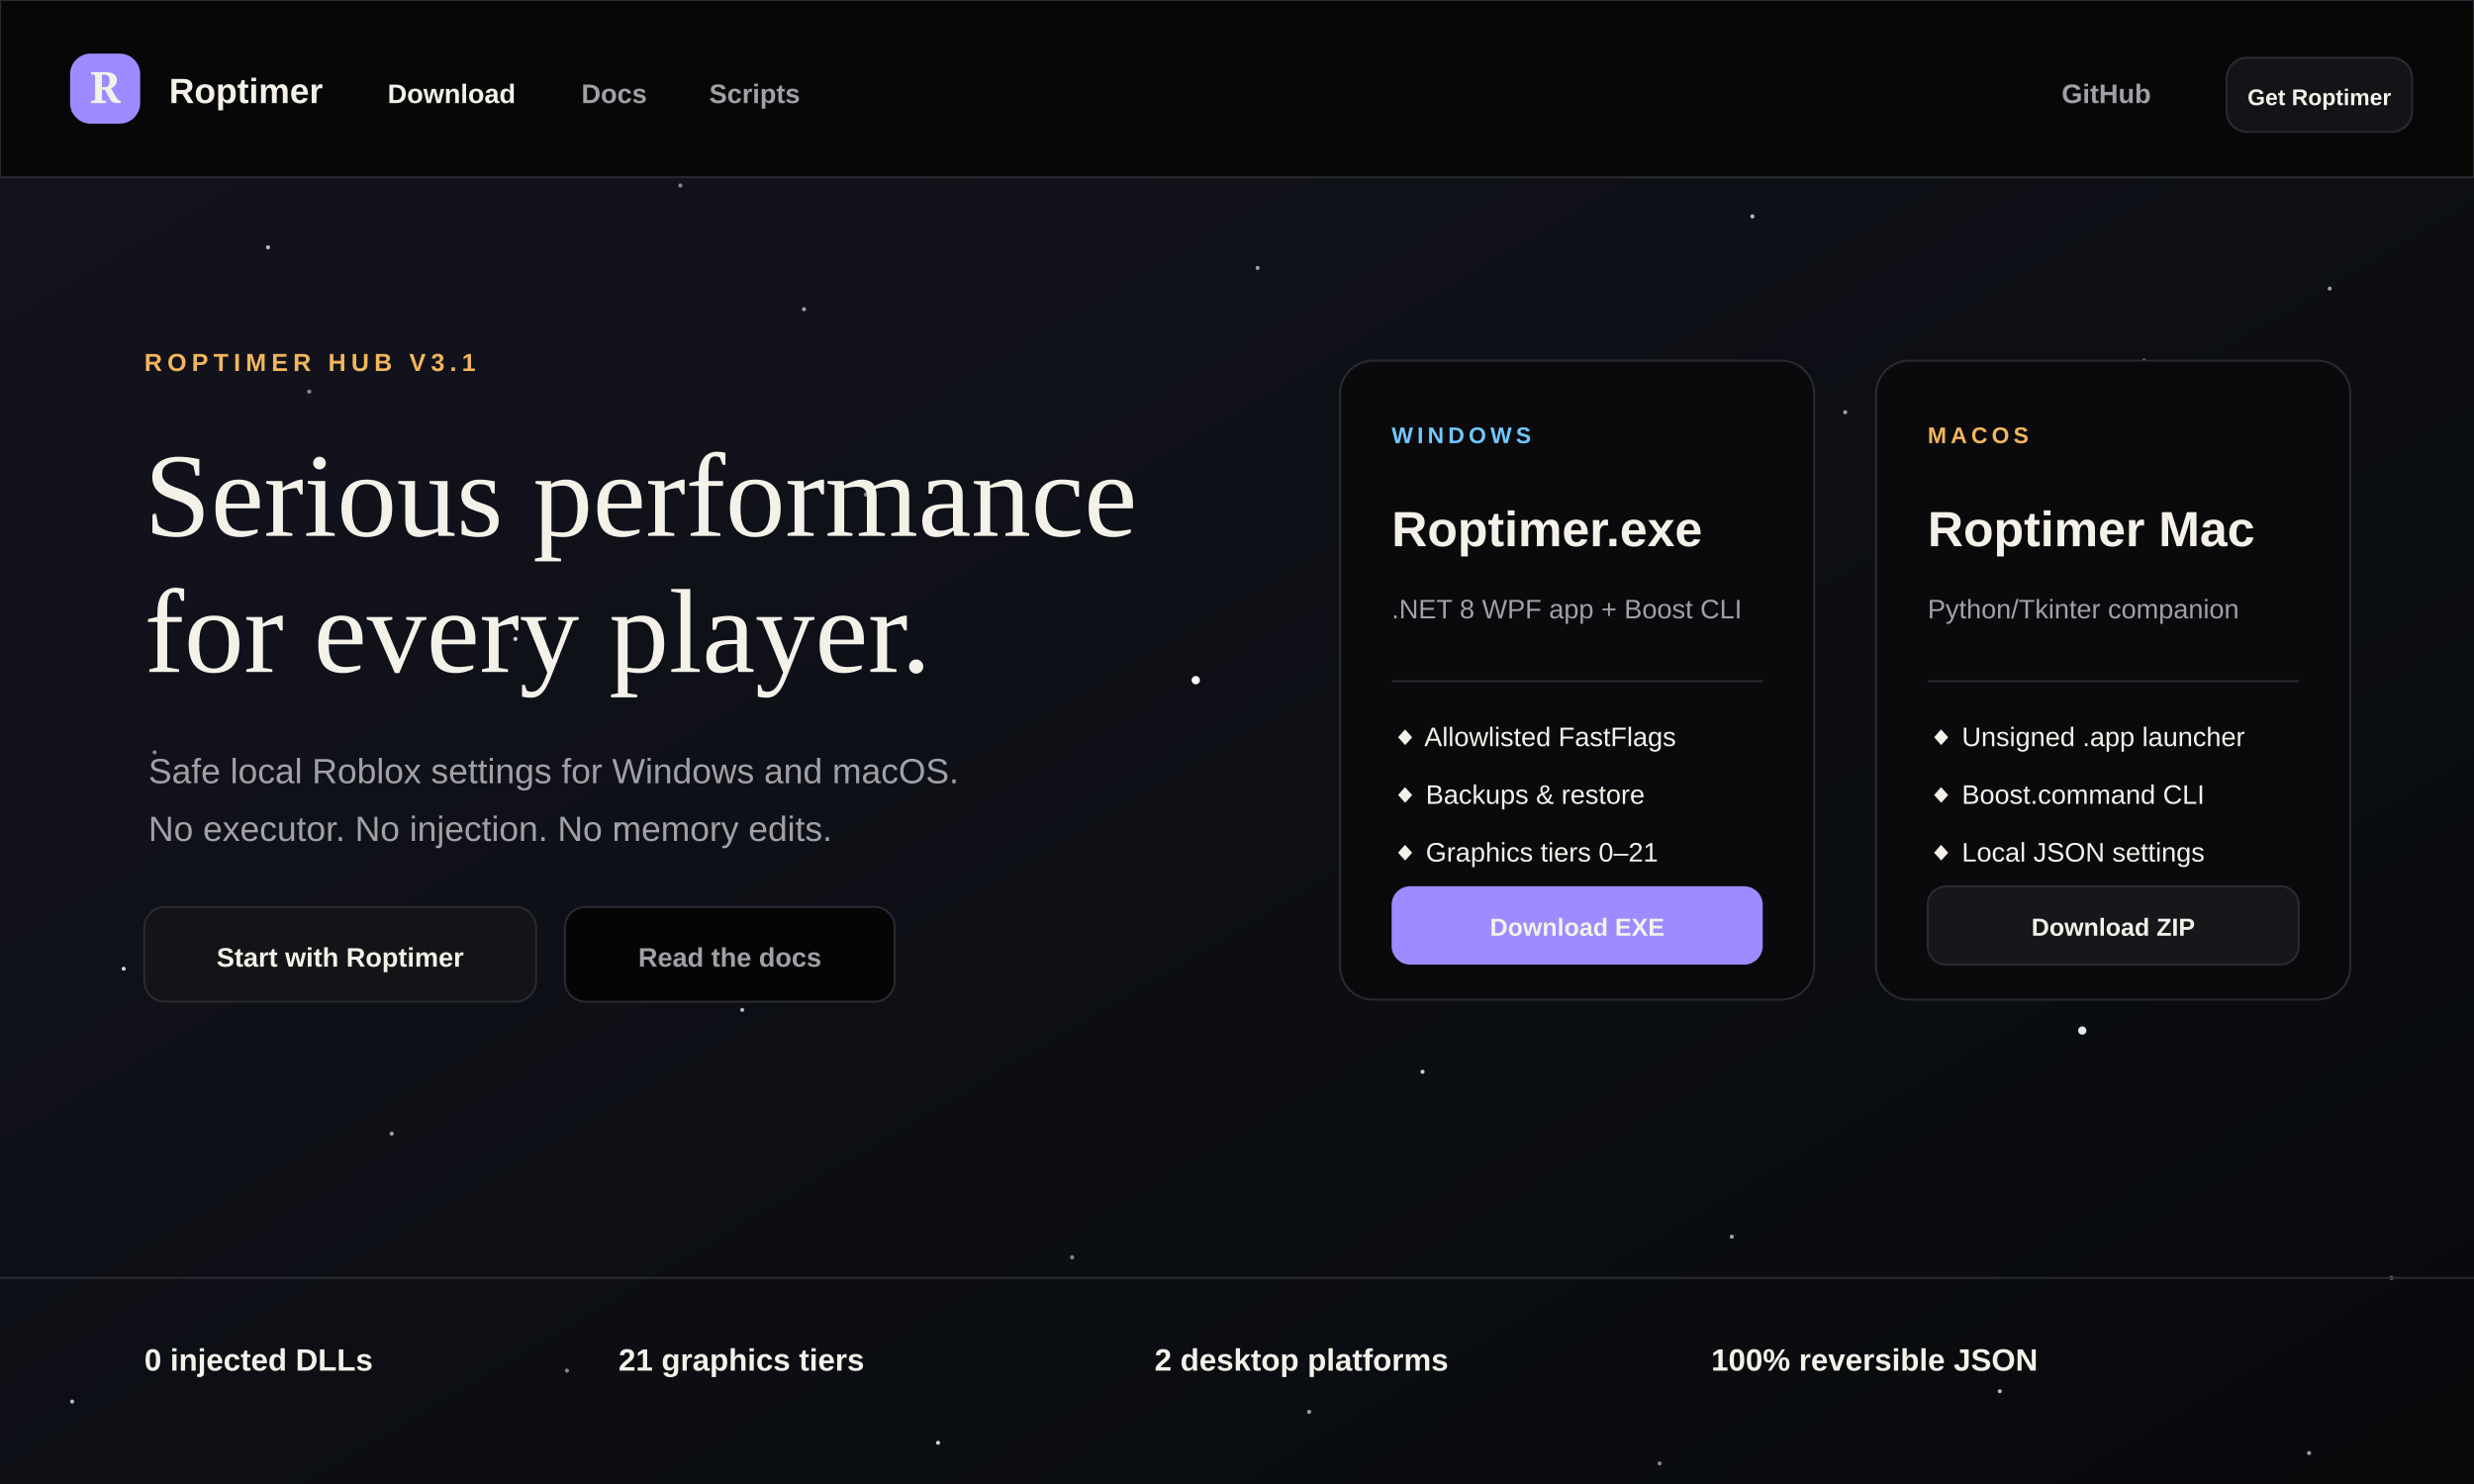
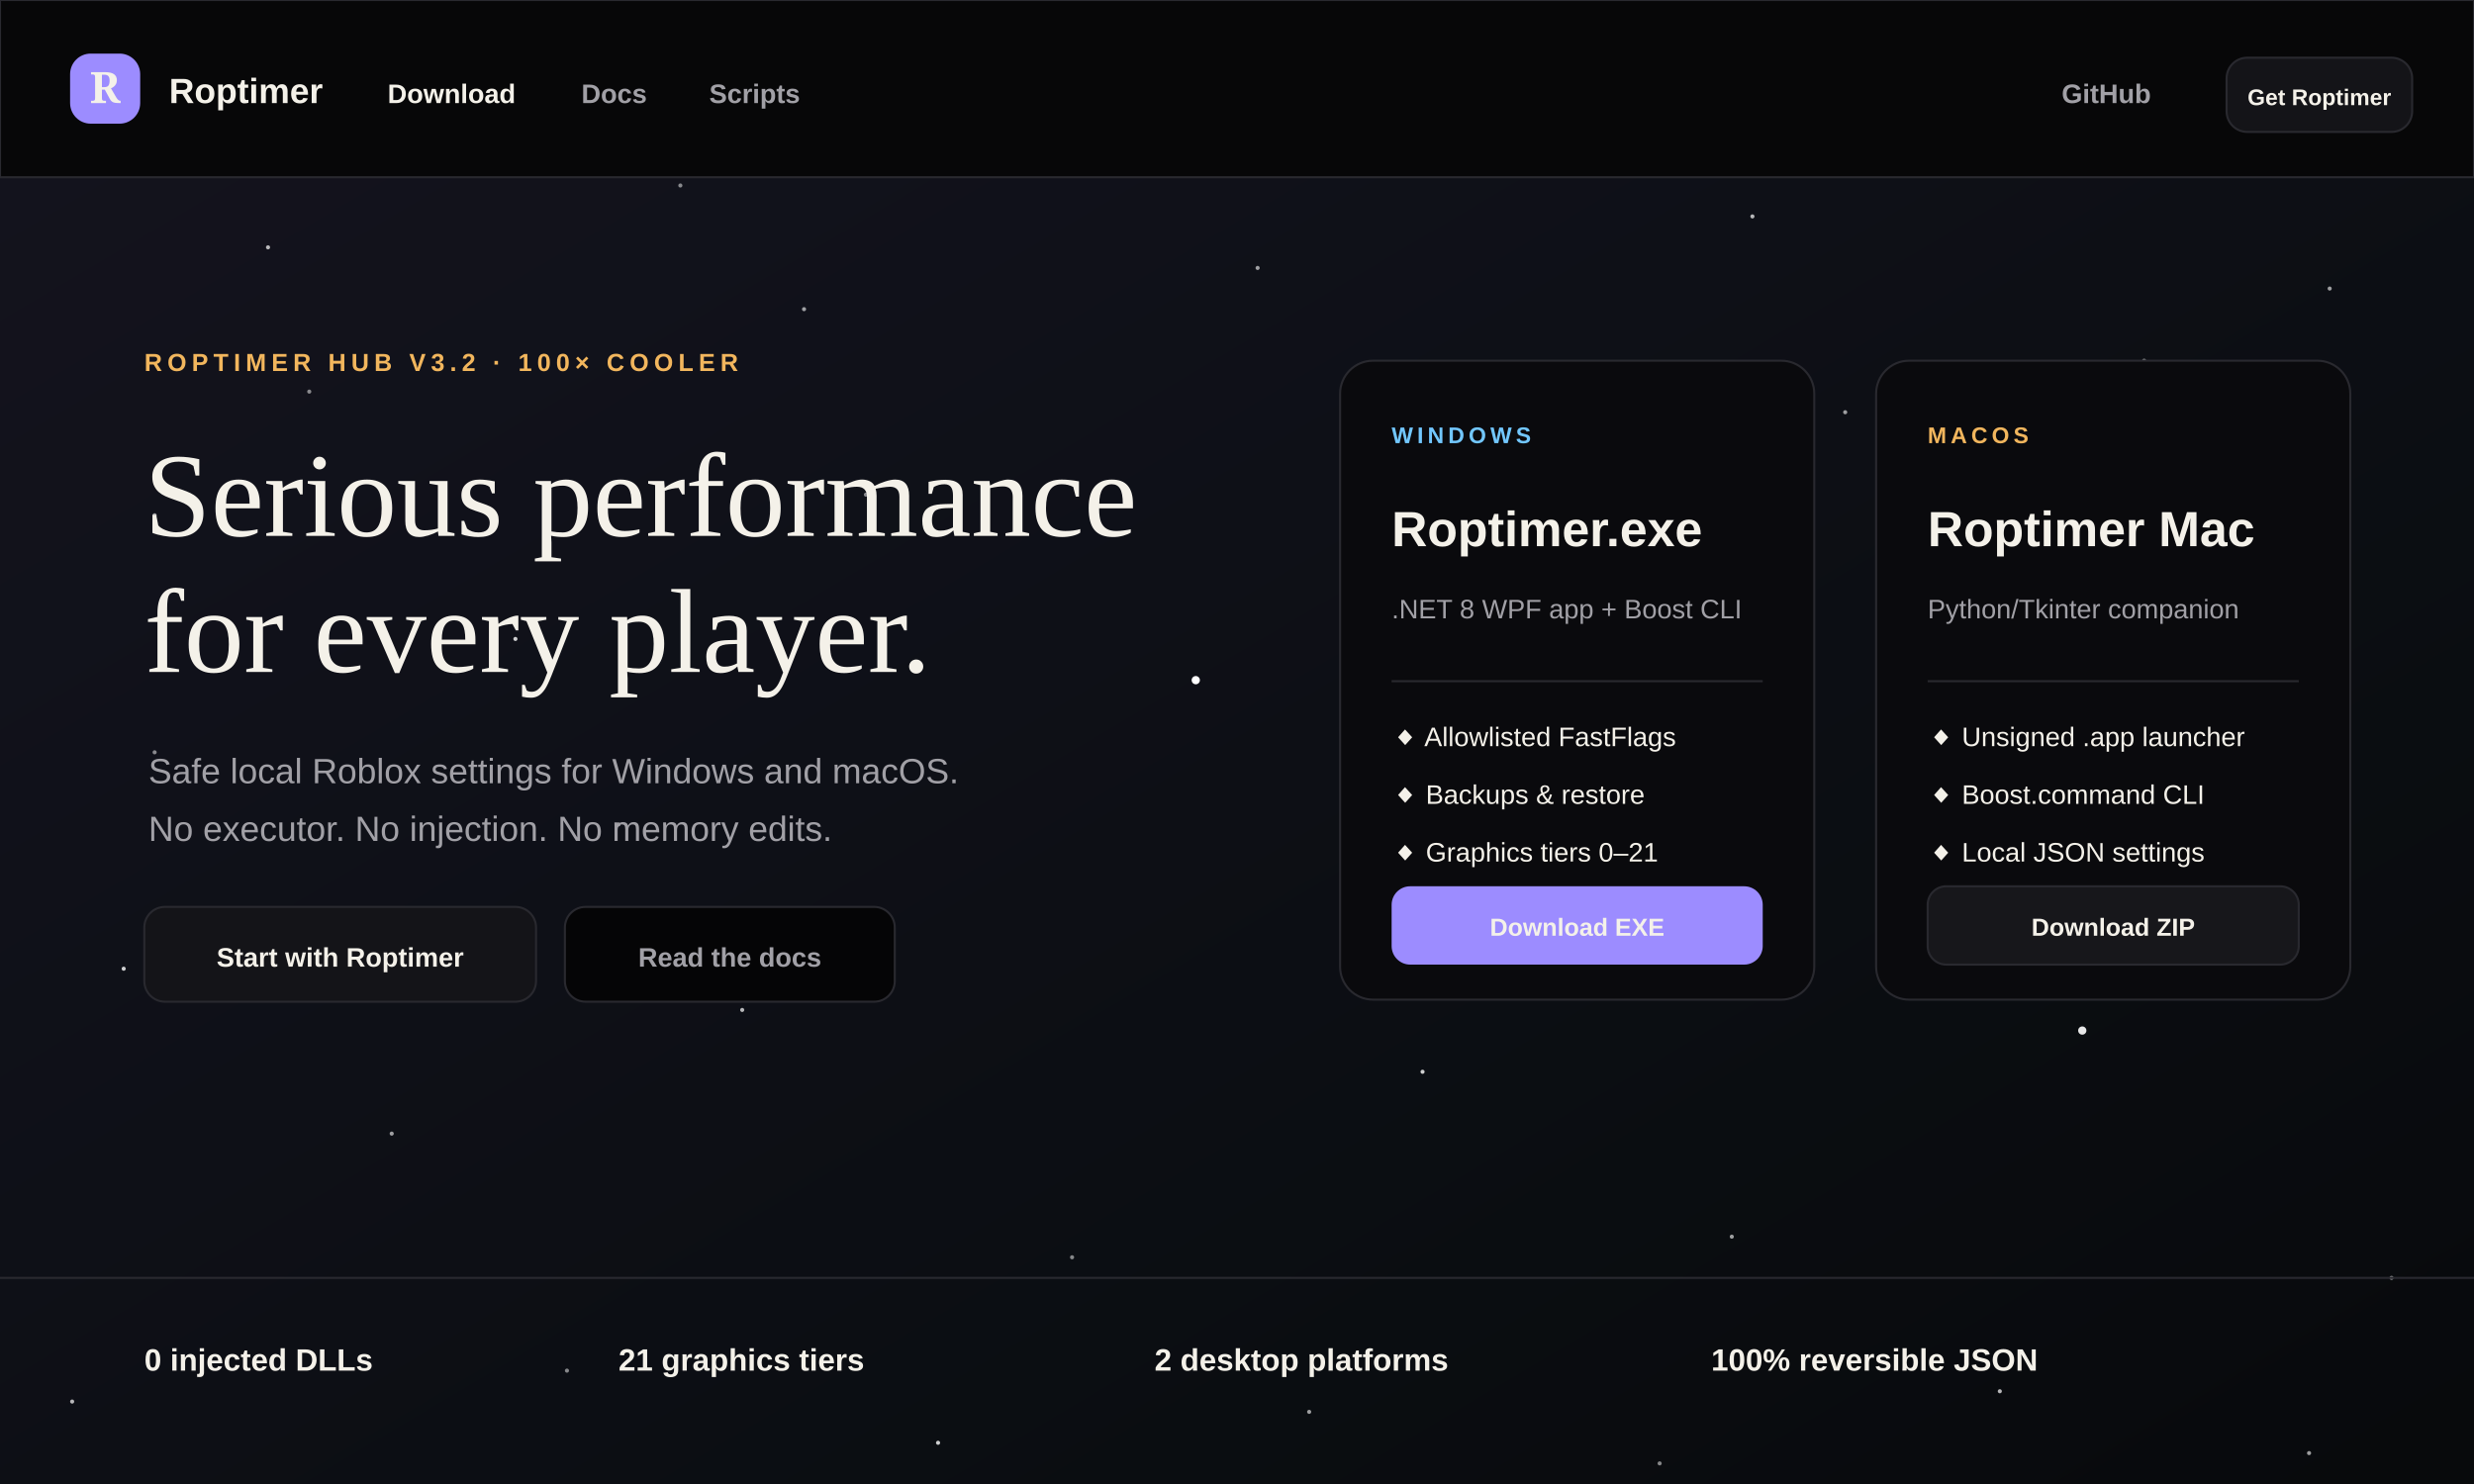
<svg xmlns="http://www.w3.org/2000/svg" width="1200" height="720" viewBox="0 0 1200 720" role="img" aria-label="Roptimer Sirius dark Download tab">
  <defs>
    <linearGradient id="grad" x1="0" y1="0" x2="1" y2="1">
      <stop offset="0" stop-color="#9c8cff" stop-opacity=".22" />
      <stop offset="1" stop-color="#72c7ff" stop-opacity=".05" />
    </linearGradient>
    <linearGradient id="progress" x1="0" y1="0" x2="1" y2="0">
      <stop offset="0" stop-color="#9c8cff" />
      <stop offset="1" stop-color="#72c7ff" />
    </linearGradient>
    <filter id="softGlow" x="-50%" y="-50%" width="200%" height="200%">
      <feGaussianBlur stdDeviation="18" result="blur" />
      <feMerge>
        <feMergeNode in="blur" />
        <feMergeNode in="SourceGraphic" />
      </feMerge>
    </filter>
  </defs>
  <rect x="0" y="0" width="1200" height="720" rx="0" fill="#050506" opacity="1" />
  <rect x="0" y="0" width="1200" height="720" rx="0" fill="url(#grad)" opacity="0.45" />
  <circle cx="45" cy="60" r="2" fill="#ffffff" opacity="1.0" />
  <circle cx="130" cy="120" r="1" fill="#ffffff" opacity="0.7" />
  <circle cx="210" cy="44" r="1" fill="#ffffff" opacity="0.8" />
  <circle cx="330" cy="90" r="1" fill="#ffffff" opacity="0.5" />
  <circle cx="470" cy="55" r="2" fill="#ffffff" opacity="0.9" />
  <circle cx="610" cy="130" r="1" fill="#ffffff" opacity="0.6" />
  <circle cx="720" cy="45" r="2" fill="#ffffff" opacity="1.0" />
  <circle cx="850" cy="105" r="1" fill="#ffffff" opacity="0.7" />
  <circle cx="990" cy="60" r="1" fill="#ffffff" opacity="0.8" />
  <circle cx="1130" cy="140" r="1" fill="#ffffff" opacity="0.6" />
  <circle cx="75" cy="250" r="1" fill="#ffffff" opacity="0.6" />
  <circle cx="250" cy="310" r="1" fill="#ffffff" opacity="0.8" />
  <circle cx="420" cy="240" r="1" fill="#ffffff" opacity="0.5" />
  <circle cx="580" cy="330" r="2" fill="#ffffff" opacity="9" />
  <circle cx="760" cy="270" r="1" fill="#ffffff" opacity="0.6" />
  <circle cx="920" cy="350" r="1" fill="#ffffff" opacity="0.8" />
  <circle cx="1080" cy="260" r="1" fill="#ffffff" opacity="0.5" />
  <circle cx="60" cy="470" r="1" fill="#ffffff" opacity="0.8" />
  <circle cx="190" cy="550" r="1" fill="#ffffff" opacity="0.6" />
  <circle cx="360" cy="490" r="1" fill="#ffffff" opacity="0.7" />
  <circle cx="520" cy="610" r="1" fill="#ffffff" opacity="0.5" />
  <circle cx="690" cy="520" r="1" fill="#ffffff" opacity="0.8" />
  <circle cx="840" cy="600" r="1" fill="#ffffff" opacity="0.6" />
  <circle cx="1010" cy="500" r="2" fill="#ffffff" opacity="0.9" />
  <circle cx="1160" cy="620" r="1" fill="#ffffff" opacity="0.5" />
  <circle cx="35" cy="680" r="1" fill="#ffffff" opacity="0.7" />
  <circle cx="275" cy="665" r="1" fill="#ffffff" opacity="0.5" />
  <circle cx="455" cy="700" r="1" fill="#ffffff" opacity="0.8" />
  <circle cx="635" cy="685" r="1" fill="#ffffff" opacity="0.6" />
  <circle cx="805" cy="710" r="1" fill="#ffffff" opacity="0.5" />
  <circle cx="970" cy="675" r="1" fill="#ffffff" opacity="0.7" />
  <circle cx="1120" cy="705" r="1" fill="#ffffff" opacity="0.6" />
  <circle cx="150" cy="190" r="1" fill="#ffffff" opacity="0.5" />
  <circle cx="390" cy="150" r="1" fill="#ffffff" opacity="0.6" />
  <circle cx="660" cy="190" r="1" fill="#ffffff" opacity="0.5" />
  <circle cx="895" cy="200" r="1" fill="#ffffff" opacity="0.6" />
  <circle cx="1040" cy="175" r="1" fill="#ffffff" opacity="0.5" />
  <circle cx="75" cy="365" r="1" fill="#ffffff" opacity="0.5" />
  <circle cx="300" cy="400" r="1" fill="#ffffff" opacity="0.6" />
  <circle cx="735" cy="390" r="1" fill="#ffffff" opacity="0.5" />
  <rect x="0" y="0" width="1200" height="86" rx="0" fill="#070708" stroke="#29292f" stroke-width="1" opacity="1" />
  <rect x="34" y="26" width="34" height="34" rx="10" fill="#9c8cff" opacity="1" />
  <text x="51" y="50" font-size="21" fill="#f4f1e9" font-weight="900" font-family="Georgia, serif" text-anchor="middle" opacity="1">R</text>
  <text x="82" y="50" font-size="17" fill="#f4f1e9" font-weight="700" font-family="Arial, Helvetica, sans-serif" text-anchor="start" opacity="1">Roptimer</text>
  <text x="188" y="50" font-size="13" fill="#f4f1e9" font-weight="700" font-family="Arial, Helvetica, sans-serif" text-anchor="start" opacity="1">Download</text>
  <text x="282" y="50" font-size="13" fill="#a1a0a6" font-weight="700" font-family="Arial, Helvetica, sans-serif" text-anchor="start" opacity="1">Docs</text>
  <text x="344" y="50" font-size="13" fill="#a1a0a6" font-weight="700" font-family="Arial, Helvetica, sans-serif" text-anchor="start" opacity="1">Scripts</text>
  <text x="1000" y="50" font-size="13" fill="#a1a0a6" font-weight="700" font-family="Arial, Helvetica, sans-serif" text-anchor="start" opacity="1">GitHub</text>
  <rect x="1080" y="28" width="90" height="36" rx="10" fill="#141418" stroke="#29292f" stroke-width="1" opacity="1" />
  <text x="1125" y="51" font-size="11" fill="#f4f1e9" font-weight="700" font-family="Arial, Helvetica, sans-serif" text-anchor="middle" opacity="1">Get Roptimer</text>
-   <text x="70" y="180" font-size="12" fill="#f2b65d" font-weight="800" font-family="Arial, Helvetica, sans-serif" text-anchor="start" opacity="1" letter-spacing="2.5">ROPTIMER HUB V3.1</text>
+   <text x="70" y="180" font-size="12" fill="#f2b65d" font-weight="800" font-family="Arial, Helvetica, sans-serif" text-anchor="start" opacity="1" letter-spacing="2.5">ROPTIMER HUB V3.2 · 100× COOLER</text>
  <text x="70" y="260" font-size="58" fill="#f4f1e9" font-weight="400" font-family="Georgia, 'Times New Roman', serif" text-anchor="start" opacity="1">Serious performance</text>
  <text x="70" y="326" font-size="58" fill="#f4f1e9" font-weight="400" font-family="Georgia, 'Times New Roman', serif" text-anchor="start" opacity="1">for every player.</text>
  <text x="72" y="380" font-size="17" fill="#a1a0a6" font-weight="400" font-family="Arial, Helvetica, sans-serif" text-anchor="start" opacity="1">Safe local Roblox settings for Windows and macOS.</text>
  <text x="72" y="408" font-size="17" fill="#a1a0a6" font-weight="400" font-family="Arial, Helvetica, sans-serif" text-anchor="start" opacity="1">No executor. No injection. No memory edits.</text>
  <rect x="70" y="440" width="190" height="46" rx="10" fill="#141418" stroke="#29292f" stroke-width="1" opacity="1" />
  <text x="165" y="469" font-size="13" fill="#f4f1e9" font-weight="700" font-family="Arial, Helvetica, sans-serif" text-anchor="middle" opacity="1">Start with Roptimer</text>
  <rect x="274" y="440" width="160" height="46" rx="10" fill="#050506" stroke="#29292f" stroke-width="1" opacity="1" />
  <text x="354" y="469" font-size="13" fill="#a1a0a6" font-weight="700" font-family="Arial, Helvetica, sans-serif" text-anchor="middle" opacity="1">Read the docs</text>
  <rect x="650" y="175" width="230" height="310" rx="16" fill="#0a0a0d" stroke="#29292f" stroke-width="1" opacity="1" />
  <rect x="910" y="175" width="230" height="310" rx="16" fill="#0a0a0d" stroke="#29292f" stroke-width="1" opacity="1" />
  <text x="675" y="215" font-size="11" fill="#72c7ff" font-weight="800" font-family="Arial, Helvetica, sans-serif" text-anchor="start" opacity="1" letter-spacing="2">WINDOWS</text>
  <text x="675" y="265" font-size="24" fill="#f4f1e9" font-weight="700" font-family="Arial, Helvetica, sans-serif" text-anchor="start" opacity="1">Roptimer.exe</text>
  <text x="675" y="300" font-size="13" fill="#a1a0a6" font-weight="400" font-family="Arial, Helvetica, sans-serif" text-anchor="start" opacity="1">.NET 8 WPF app + Boost CLI</text>
  <rect x="675" y="330" width="180" height="1" rx="0" fill="#29292f" opacity="1" />
  <text x="675" y="362" font-size="13" fill="#f4f1e9" font-weight="400" font-family="Arial, Helvetica, sans-serif" text-anchor="start" opacity="1">◆  Allowlisted FastFlags</text>
  <text x="675" y="390" font-size="13" fill="#f4f1e9" font-weight="400" font-family="Arial, Helvetica, sans-serif" text-anchor="start" opacity="1">◆  Backups &amp; restore</text>
  <text x="675" y="418" font-size="13" fill="#f4f1e9" font-weight="400" font-family="Arial, Helvetica, sans-serif" text-anchor="start" opacity="1">◆  Graphics tiers 0–21</text>
  <text x="675" y="446" font-size="13" fill="#f4f1e9" font-weight="400" font-family="Arial, Helvetica, sans-serif" text-anchor="start" opacity="1">◆  GitHub Release EXE</text>
  <rect x="675" y="430" width="180" height="38" rx="9" fill="#9c8cff" opacity="1" />
  <text x="765" y="454" font-size="12" fill="#f4f1e9" font-weight="800" font-family="Arial, Helvetica, sans-serif" text-anchor="middle" opacity="1">Download EXE</text>
  <text x="935" y="215" font-size="11" fill="#f2b65d" font-weight="800" font-family="Arial, Helvetica, sans-serif" text-anchor="start" opacity="1" letter-spacing="2">MACOS</text>
  <text x="935" y="265" font-size="24" fill="#f4f1e9" font-weight="700" font-family="Arial, Helvetica, sans-serif" text-anchor="start" opacity="1">Roptimer Mac</text>
  <text x="935" y="300" font-size="13" fill="#a1a0a6" font-weight="400" font-family="Arial, Helvetica, sans-serif" text-anchor="start" opacity="1">Python/Tkinter companion</text>
  <rect x="935" y="330" width="180" height="1" rx="0" fill="#29292f" opacity="1" />
  <text x="935" y="362" font-size="13" fill="#f4f1e9" font-weight="400" font-family="Arial, Helvetica, sans-serif" text-anchor="start" opacity="1">◆  Unsigned .app launcher</text>
  <text x="935" y="390" font-size="13" fill="#f4f1e9" font-weight="400" font-family="Arial, Helvetica, sans-serif" text-anchor="start" opacity="1">◆  Boost.command CLI</text>
  <text x="935" y="418" font-size="13" fill="#f4f1e9" font-weight="400" font-family="Arial, Helvetica, sans-serif" text-anchor="start" opacity="1">◆  Local JSON settings</text>
  <text x="935" y="446" font-size="13" fill="#f4f1e9" font-weight="400" font-family="Arial, Helvetica, sans-serif" text-anchor="start" opacity="1">◆  Backup / restore</text>
  <rect x="935" y="430" width="180" height="38" rx="9" fill="#17171b" stroke="#29292f" stroke-width="1" opacity="1" />
  <text x="1025" y="454" font-size="12" fill="#f4f1e9" font-weight="800" font-family="Arial, Helvetica, sans-serif" text-anchor="middle" opacity="1">Download ZIP</text>
  <line x1="0" y1="620" x2="1200" y2="620" stroke="#29292f" stroke-width="1" opacity="1" />
  <text x="70" y="665" font-size="15" fill="#f4f1e9" font-weight="700" font-family="Arial, Helvetica, sans-serif" text-anchor="start" opacity="1">0 injected DLLs</text>
  <text x="300" y="665" font-size="15" fill="#f4f1e9" font-weight="700" font-family="Arial, Helvetica, sans-serif" text-anchor="start" opacity="1">21 graphics tiers</text>
  <text x="560" y="665" font-size="15" fill="#f4f1e9" font-weight="700" font-family="Arial, Helvetica, sans-serif" text-anchor="start" opacity="1">2 desktop platforms</text>
  <text x="830" y="665" font-size="15" fill="#f4f1e9" font-weight="700" font-family="Arial, Helvetica, sans-serif" text-anchor="start" opacity="1">100% reversible JSON</text>
</svg>
